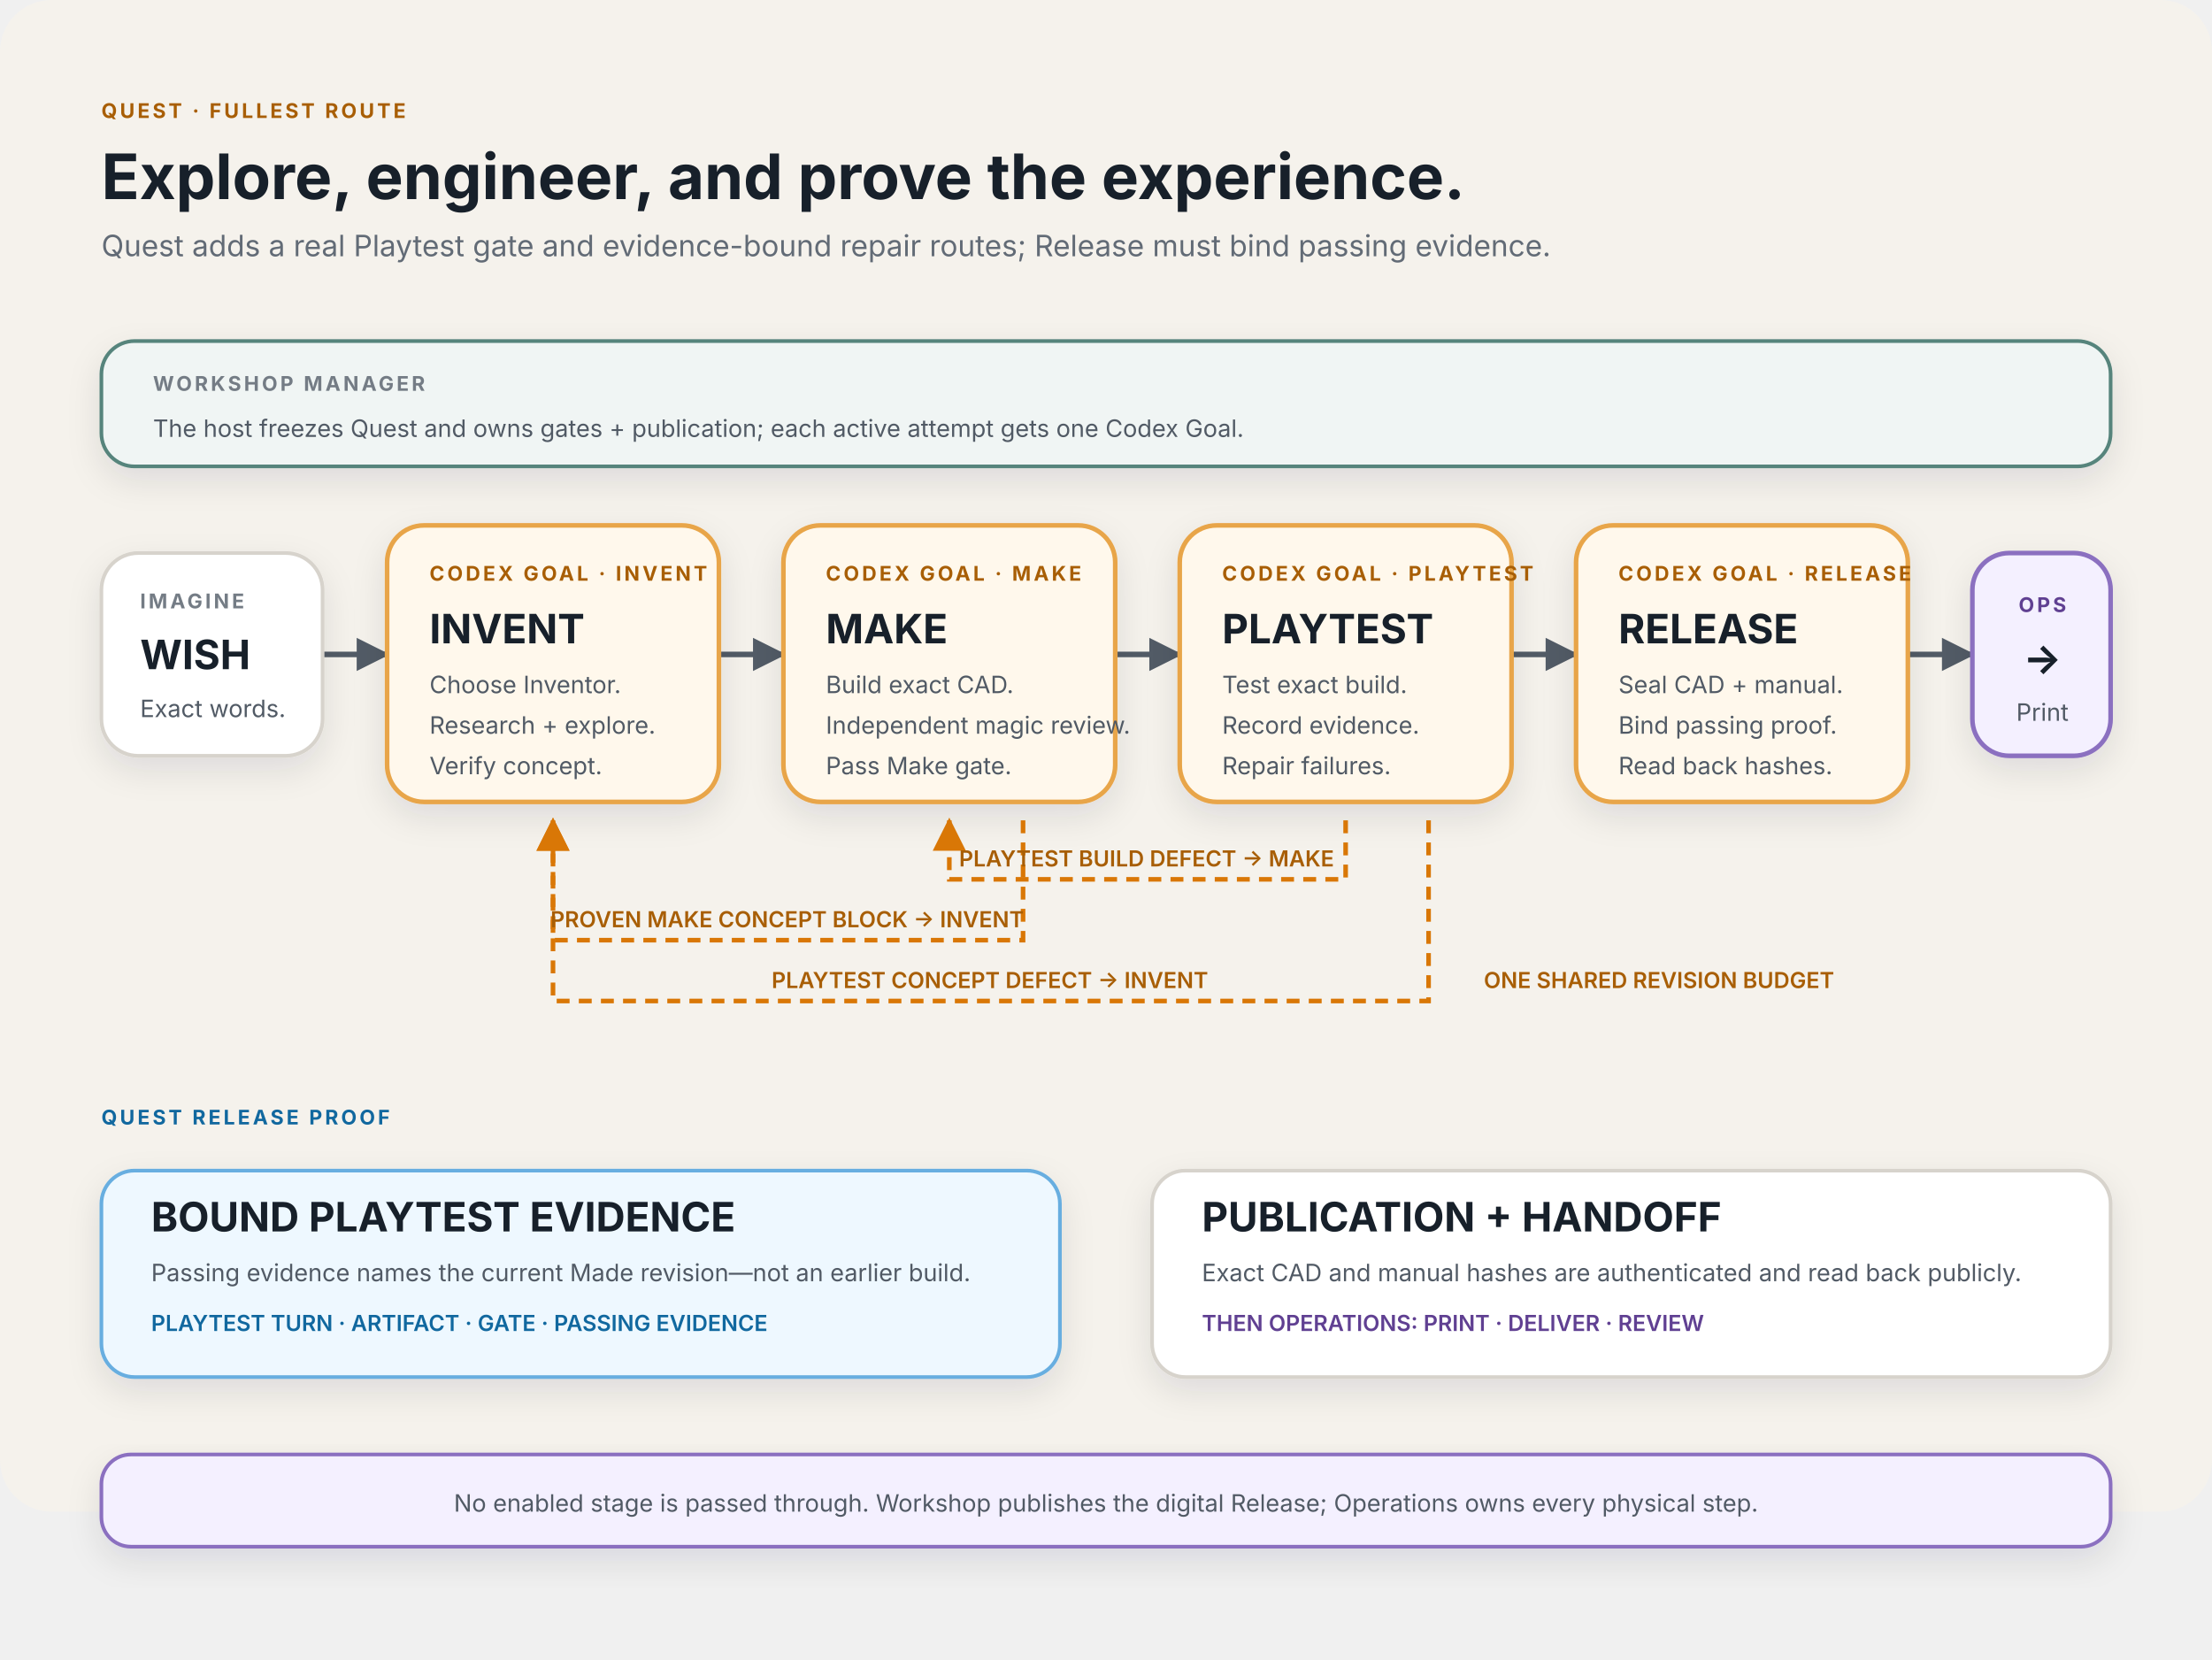
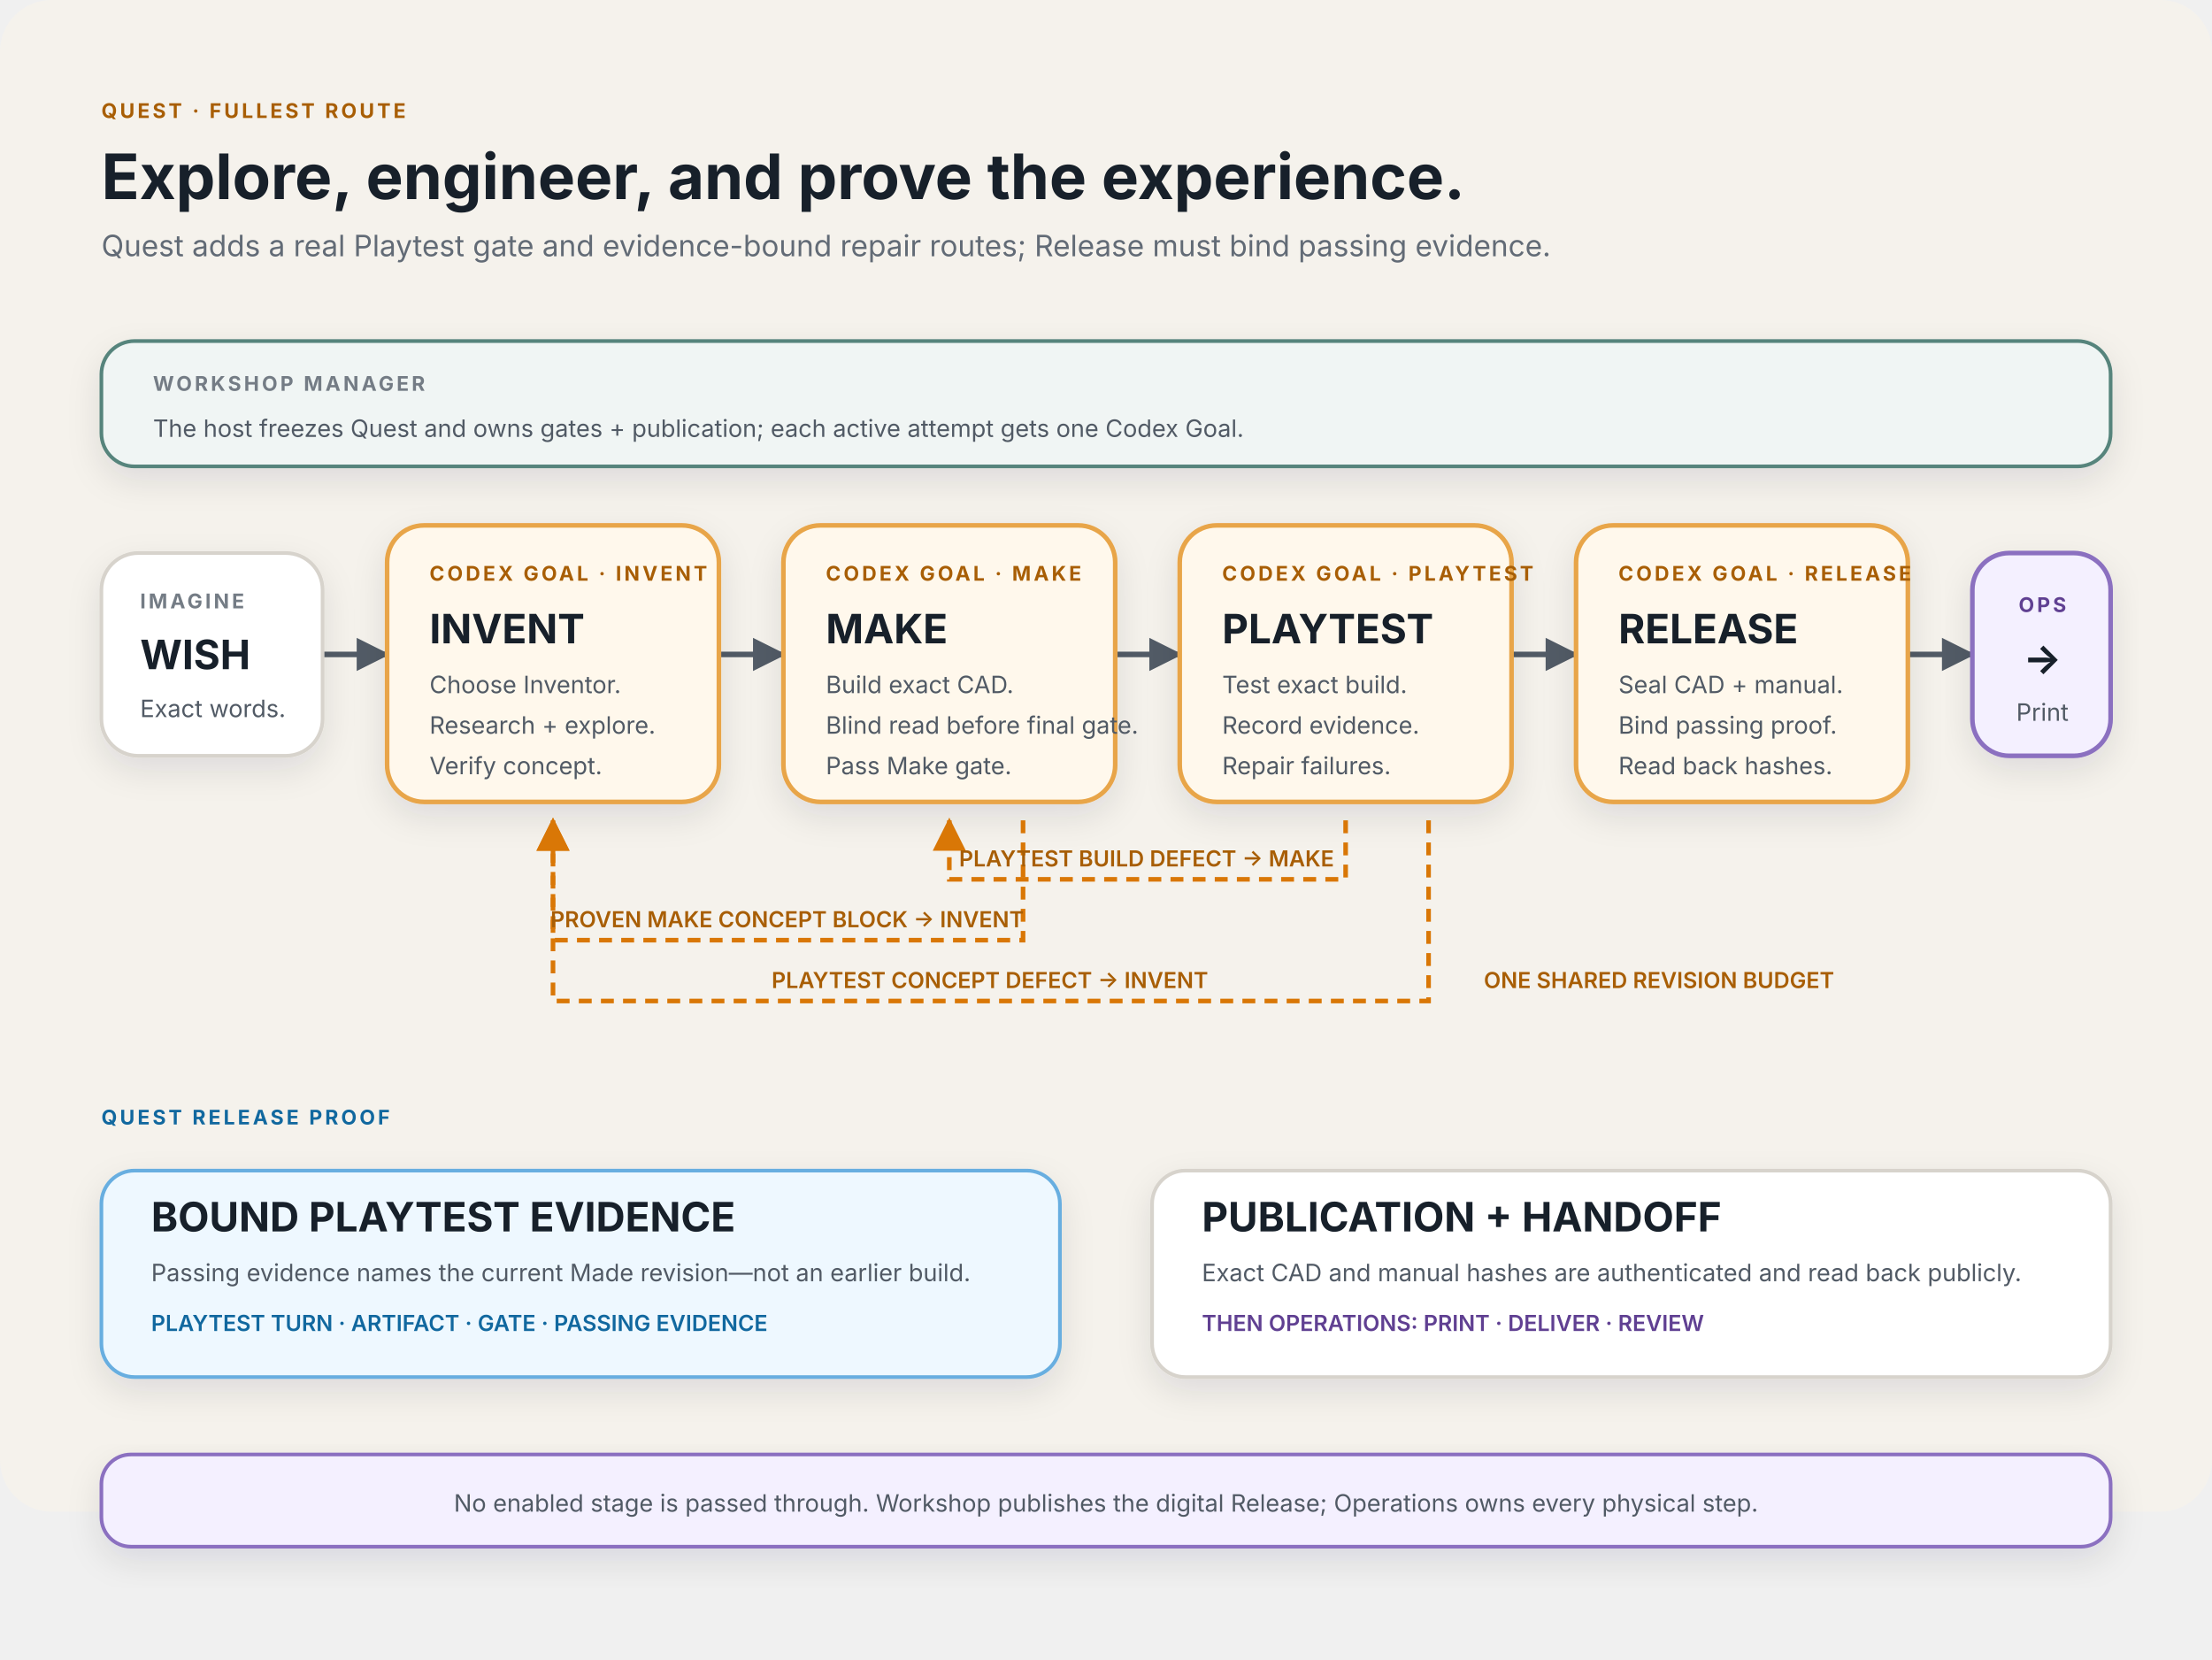
<svg xmlns="http://www.w3.org/2000/svg" viewBox="0 0 1200 900" role="img" aria-labelledby="title description">
  <defs>
    <filter id="shadow" x="-20%" y="-25%" width="140%" height="170%">
      <feDropShadow dx="0" dy="7" stdDeviation="9" flood-color="#17202a" flood-opacity="0.10" />
    </filter>
    <marker id="arrow" viewBox="0 0 12 12" markerWidth="18" markerHeight="18" refX="11" refY="6" orient="auto" markerUnits="userSpaceOnUse" overflow="visible">
      <polygon points="0,0 12,6 0,12" fill="#525b66" />
    </marker>
    <marker id="arrow-repair" viewBox="0 0 12 12" markerWidth="18" markerHeight="18" refX="11" refY="6" orient="auto" markerUnits="userSpaceOnUse" overflow="visible">
      <polygon points="0,0 12,6 0,12" fill="#d97706" />
    </marker>
    <style>
      .title { font: 700 34px -apple-system, BlinkMacSystemFont, "Segoe UI", sans-serif; fill: #17202a; }
      .subtitle { font: 400 16px -apple-system, BlinkMacSystemFont, "Segoe UI", sans-serif; fill: #626b76; }
      .eyebrow { font: 700 11px -apple-system, BlinkMacSystemFont, "Segoe UI", sans-serif; letter-spacing: 1.5px; fill: #747c85; }
      .heading { font: 700 22px -apple-system, BlinkMacSystemFont, "Segoe UI", sans-serif; fill: #17202a; }
      .body { font: 400 13px -apple-system, BlinkMacSystemFont, "Segoe UI", sans-serif; fill: #515a65; }
      .small { font: 600 12px -apple-system, BlinkMacSystemFont, "Segoe UI", sans-serif; fill: #626b76; }
      .route { fill: none; stroke: #525b66; stroke-width: 3; marker-end: url(#arrow); }
      .repair { fill: none; stroke: #d97706; stroke-width: 2.5; stroke-dasharray: 7 5; marker-end: url(#arrow-repair); }
      .node { fill: #ffffff; stroke: #d7d3cc; stroke-width: 2; }
      .manager { fill: #f0f5f4; stroke: #56847c; stroke-width: 2; }
      .active { fill: #fff8ec; stroke: #e8a548; stroke-width: 2.5; }
      .proof { fill: #eef8ff; stroke: #67aee0; stroke-width: 2; }
      .ops { fill: #f4f0ff; stroke: #8b6fc0; stroke-width: 2.5; }
      .orange { fill: #a85e05; }
      .blue { fill: #11689f; }
      .purple { fill: #604092; }
    </style>
  </defs>
  <rect width="1200" height="820" rx="28" fill="#f5f2ec" />
  <text x="55" y="64" class="eyebrow orange">QUEST · FULLEST ROUTE</text>
  <text x="55" y="108" class="title">Explore, engineer, and prove the experience.</text>
  <text x="55" y="139" class="subtitle">Quest adds a real Playtest gate and evidence-bound repair routes; Release must bind passing evidence.</text>
  <g filter="url(#shadow)">
    <rect x="55" y="185" width="1090" height="68" rx="18" class="manager" />
  </g>
  <text x="83" y="212" class="eyebrow" fill="#376b61">WORKSHOP MANAGER</text>
  <text x="83" y="237" class="body">The host freezes Quest and owns gates + publication; each active attempt gets one Codex Goal.</text>
  <path class="route" d="M 175 355 H 210" />
  <path class="route" d="M 390 355 H 425" />
  <path class="route" d="M 605 355 H 640" />
  <path class="route" d="M 820 355 H 855" />
  <path class="route" d="M 1035 355 H 1070" />
  <g filter="url(#shadow)">
    <rect x="55" y="300" width="120" height="110" rx="20" class="node" />
  </g>
  <text x="76" y="330" class="eyebrow">IMAGINE</text>
  <text x="76" y="363" class="heading">WISH</text>
  <text x="76" y="389" class="body">Exact words.</text>
  <g filter="url(#shadow)">
    <rect x="210" y="285" width="180" height="150" rx="20" class="active" />
  </g>
  <text x="233" y="315" class="eyebrow orange">CODEX GOAL · INVENT</text>
  <text x="233" y="349" class="heading">INVENT</text>
  <text x="233" y="376" class="body">Choose Inventor.</text>
  <text x="233" y="398" class="body">Research + explore.</text>
  <text x="233" y="420" class="body">Verify concept.</text>
  <g filter="url(#shadow)">
    <rect x="425" y="285" width="180" height="150" rx="20" class="active" />
  </g>
  <text x="448" y="315" class="eyebrow orange">CODEX GOAL · MAKE</text>
  <text x="448" y="349" class="heading">MAKE</text>
  <text x="448" y="376" class="body">Build exact CAD.</text>
-   <text x="448" y="398" class="body">Independent magic review.</text>
+   <text x="448" y="398" class="body">Blind read before final gate.</text>
  <text x="448" y="420" class="body">Pass Make gate.</text>
  <g filter="url(#shadow)">
    <rect x="640" y="285" width="180" height="150" rx="20" class="active" />
  </g>
  <text x="663" y="315" class="eyebrow orange">CODEX GOAL · PLAYTEST</text>
  <text x="663" y="349" class="heading">PLAYTEST</text>
  <text x="663" y="376" class="body">Test exact build.</text>
  <text x="663" y="398" class="body">Record evidence.</text>
  <text x="663" y="420" class="body">Repair failures.</text>
  <g filter="url(#shadow)">
    <rect x="855" y="285" width="180" height="150" rx="20" class="active" />
  </g>
  <text x="878" y="315" class="eyebrow orange">CODEX GOAL · RELEASE</text>
  <text x="878" y="349" class="heading">RELEASE</text>
  <text x="878" y="376" class="body">Seal CAD + manual.</text>
  <text x="878" y="398" class="body">Bind passing proof.</text>
  <text x="878" y="420" class="body">Read back hashes.</text>
  <g filter="url(#shadow)">
    <rect x="1070" y="300" width="75" height="110" rx="20" class="ops" />
  </g>
  <text x="1108" y="332" text-anchor="middle" class="eyebrow purple">OPS</text>
  <text x="1108" y="365" text-anchor="middle" class="heading">→</text>
  <text x="1108" y="391" text-anchor="middle" class="body">Print</text>
  <path class="repair" d="M 730 445 V 477 H 515 V 445" />
  <path class="repair" d="M 555 445 V 510 H 300 V 445" />
  <path class="repair" d="M 775 445 V 543 H 300 V 445" />
  <text x="622" y="470" text-anchor="middle" class="small orange">PLAYTEST BUILD DEFECT → MAKE</text>
  <text x="427" y="503" text-anchor="middle" class="small orange">PROVEN MAKE CONCEPT BLOCK → INVENT</text>
  <text x="537" y="536" text-anchor="middle" class="small orange">PLAYTEST CONCEPT DEFECT → INVENT</text>
  <text x="900" y="536" text-anchor="middle" class="small orange">ONE SHARED REVISION BUDGET</text>
  <text x="55" y="610" class="eyebrow blue">QUEST RELEASE PROOF</text>
  <g filter="url(#shadow)">
    <rect x="55" y="635" width="520" height="112" rx="18" class="proof" />
  </g>
  <text x="82" y="668" class="heading">BOUND PLAYTEST EVIDENCE</text>
  <text x="82" y="695" class="body">Passing evidence names the current Made revision—not an earlier build.</text>
  <text x="82" y="722" class="small blue">PLAYTEST TURN · ARTIFACT · GATE · PASSING EVIDENCE</text>
  <g filter="url(#shadow)">
    <rect x="625" y="635" width="520" height="112" rx="18" fill="#ffffff" stroke="#d7d3cc" stroke-width="2" />
  </g>
  <text x="652" y="668" class="heading">PUBLICATION + HANDOFF</text>
  <text x="652" y="695" class="body">Exact CAD and manual hashes are authenticated and read back publicly.</text>
  <text x="652" y="722" class="small purple">THEN OPERATIONS: PRINT · DELIVER · REVIEW</text>
  <g filter="url(#shadow)">
    <rect x="55" y="789" width="1090" height="50" rx="16" fill="#f4f0ff" stroke="#8b6fc0" stroke-width="2" />
  </g>
  <text x="600" y="820" text-anchor="middle" class="body">No enabled stage is passed through. Workshop publishes the digital Release; Operations owns every physical step.</text>
</svg>
